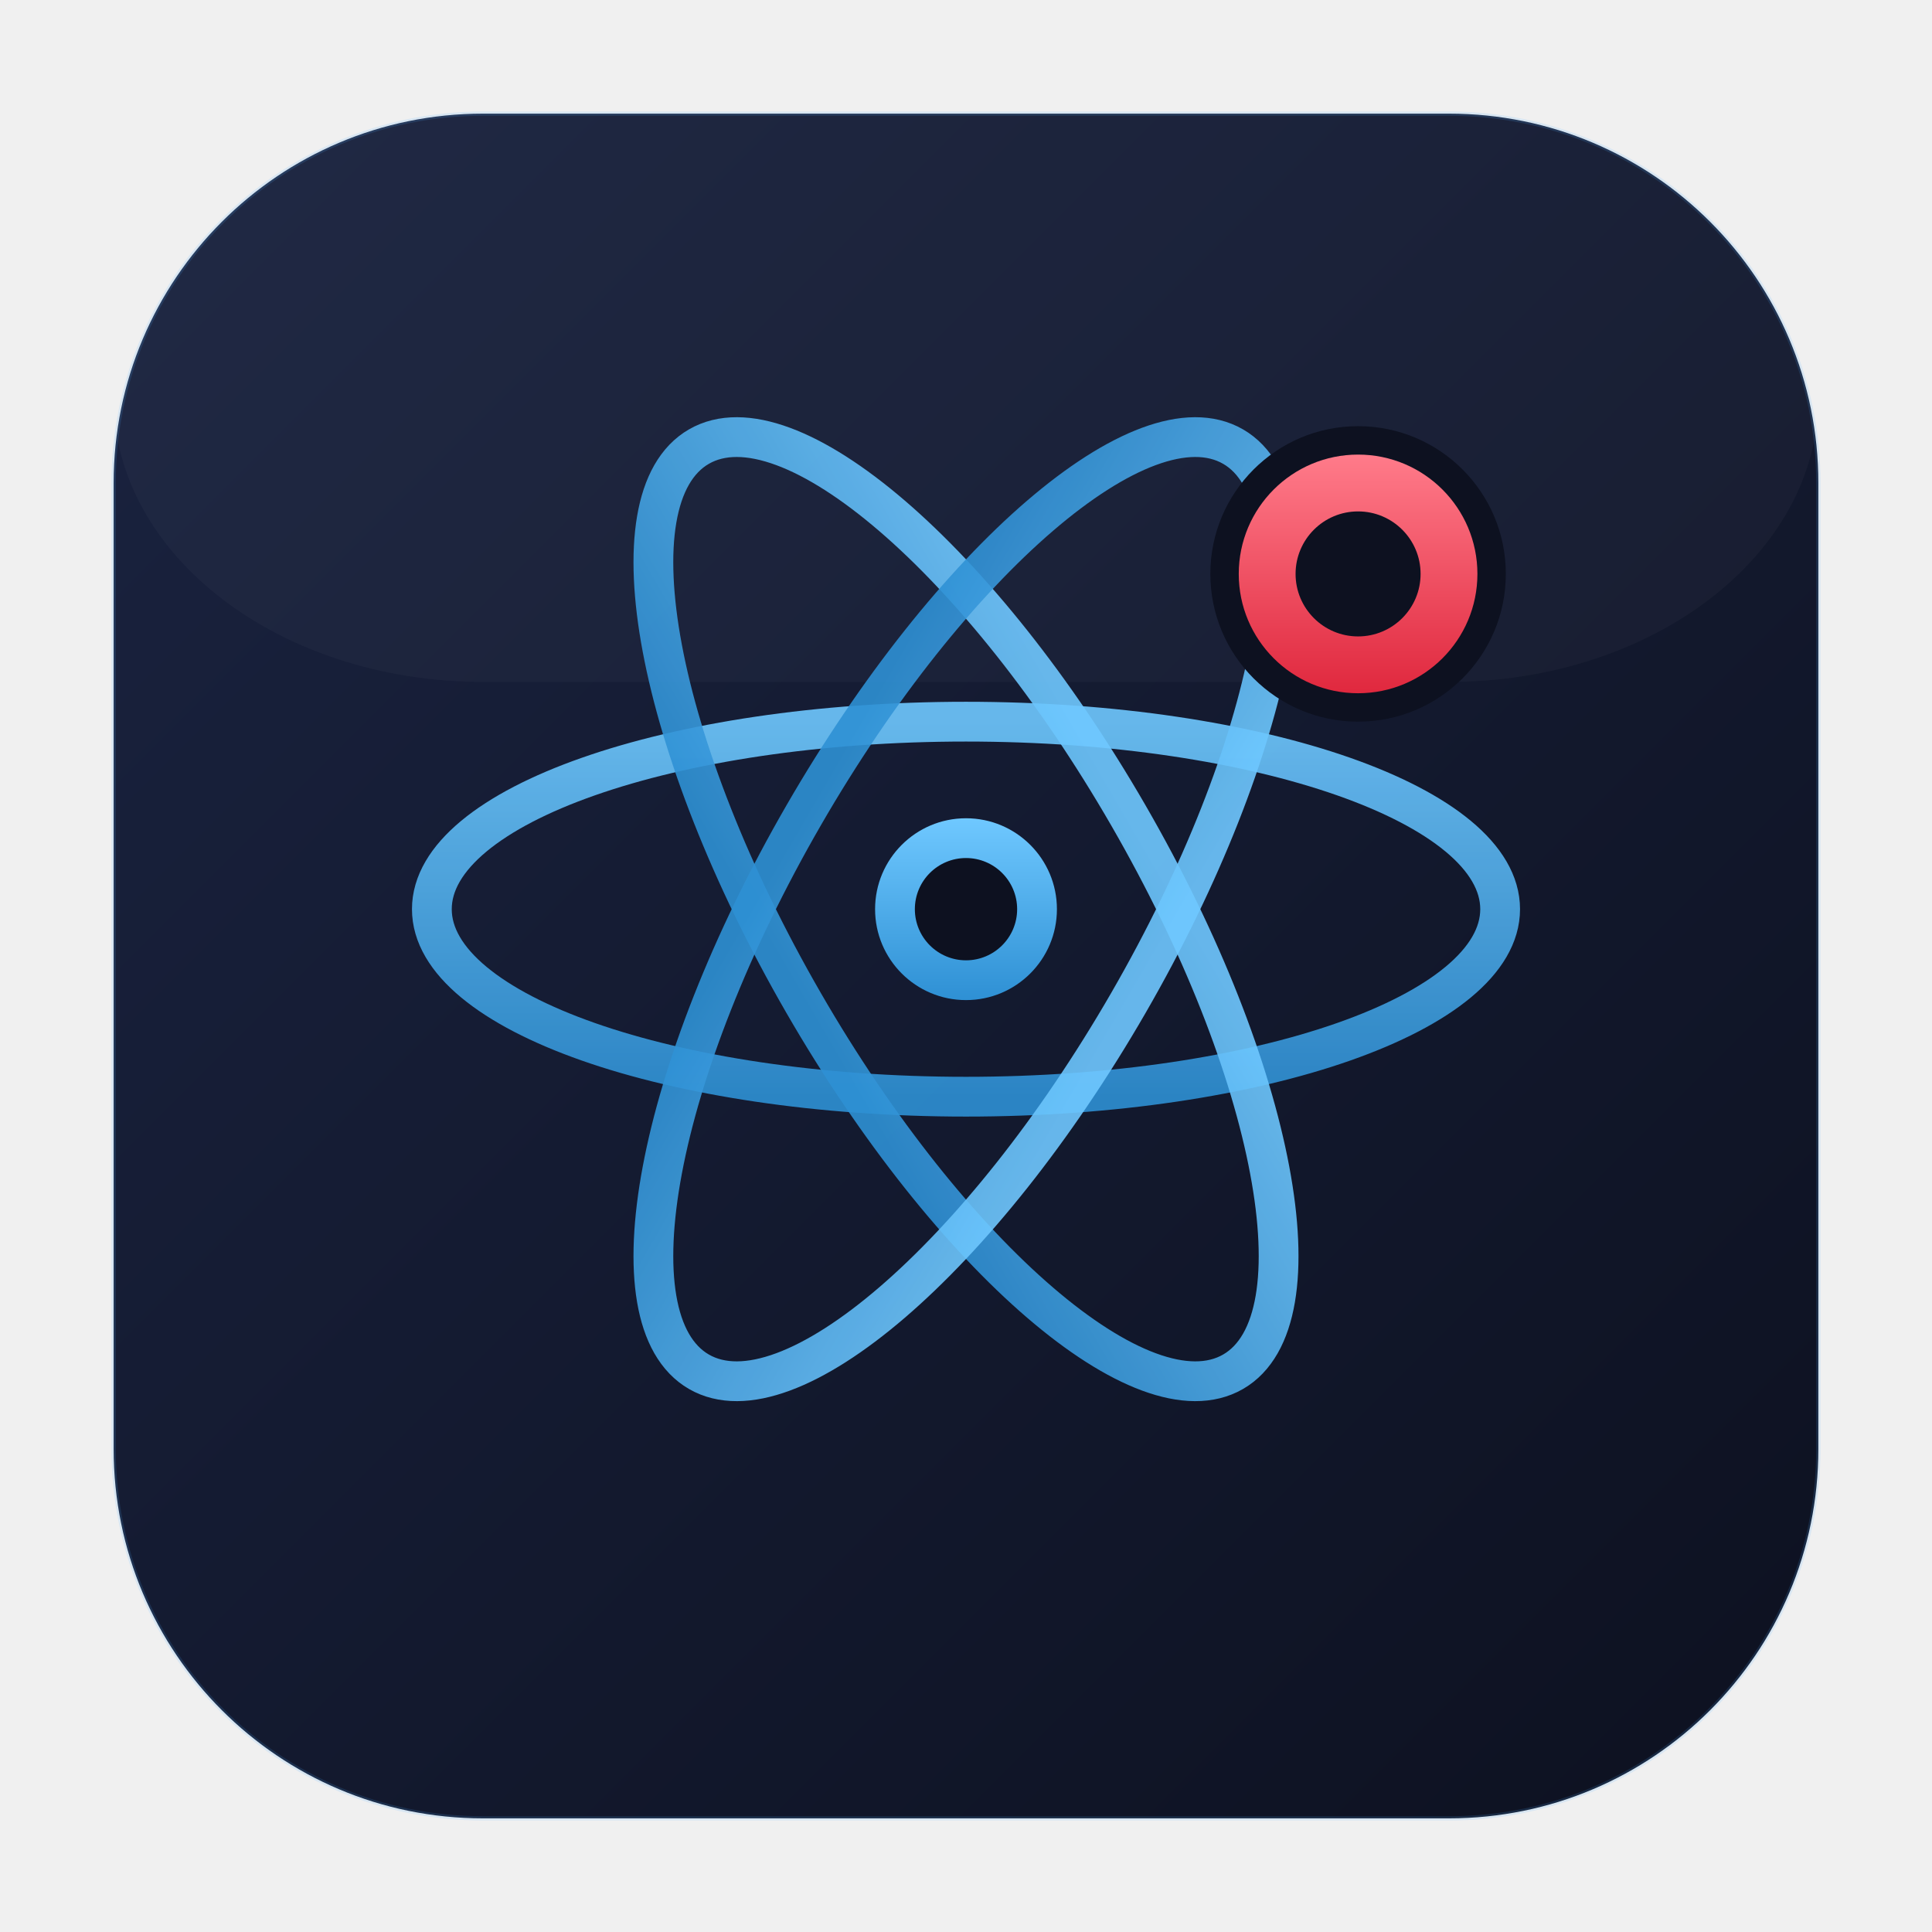
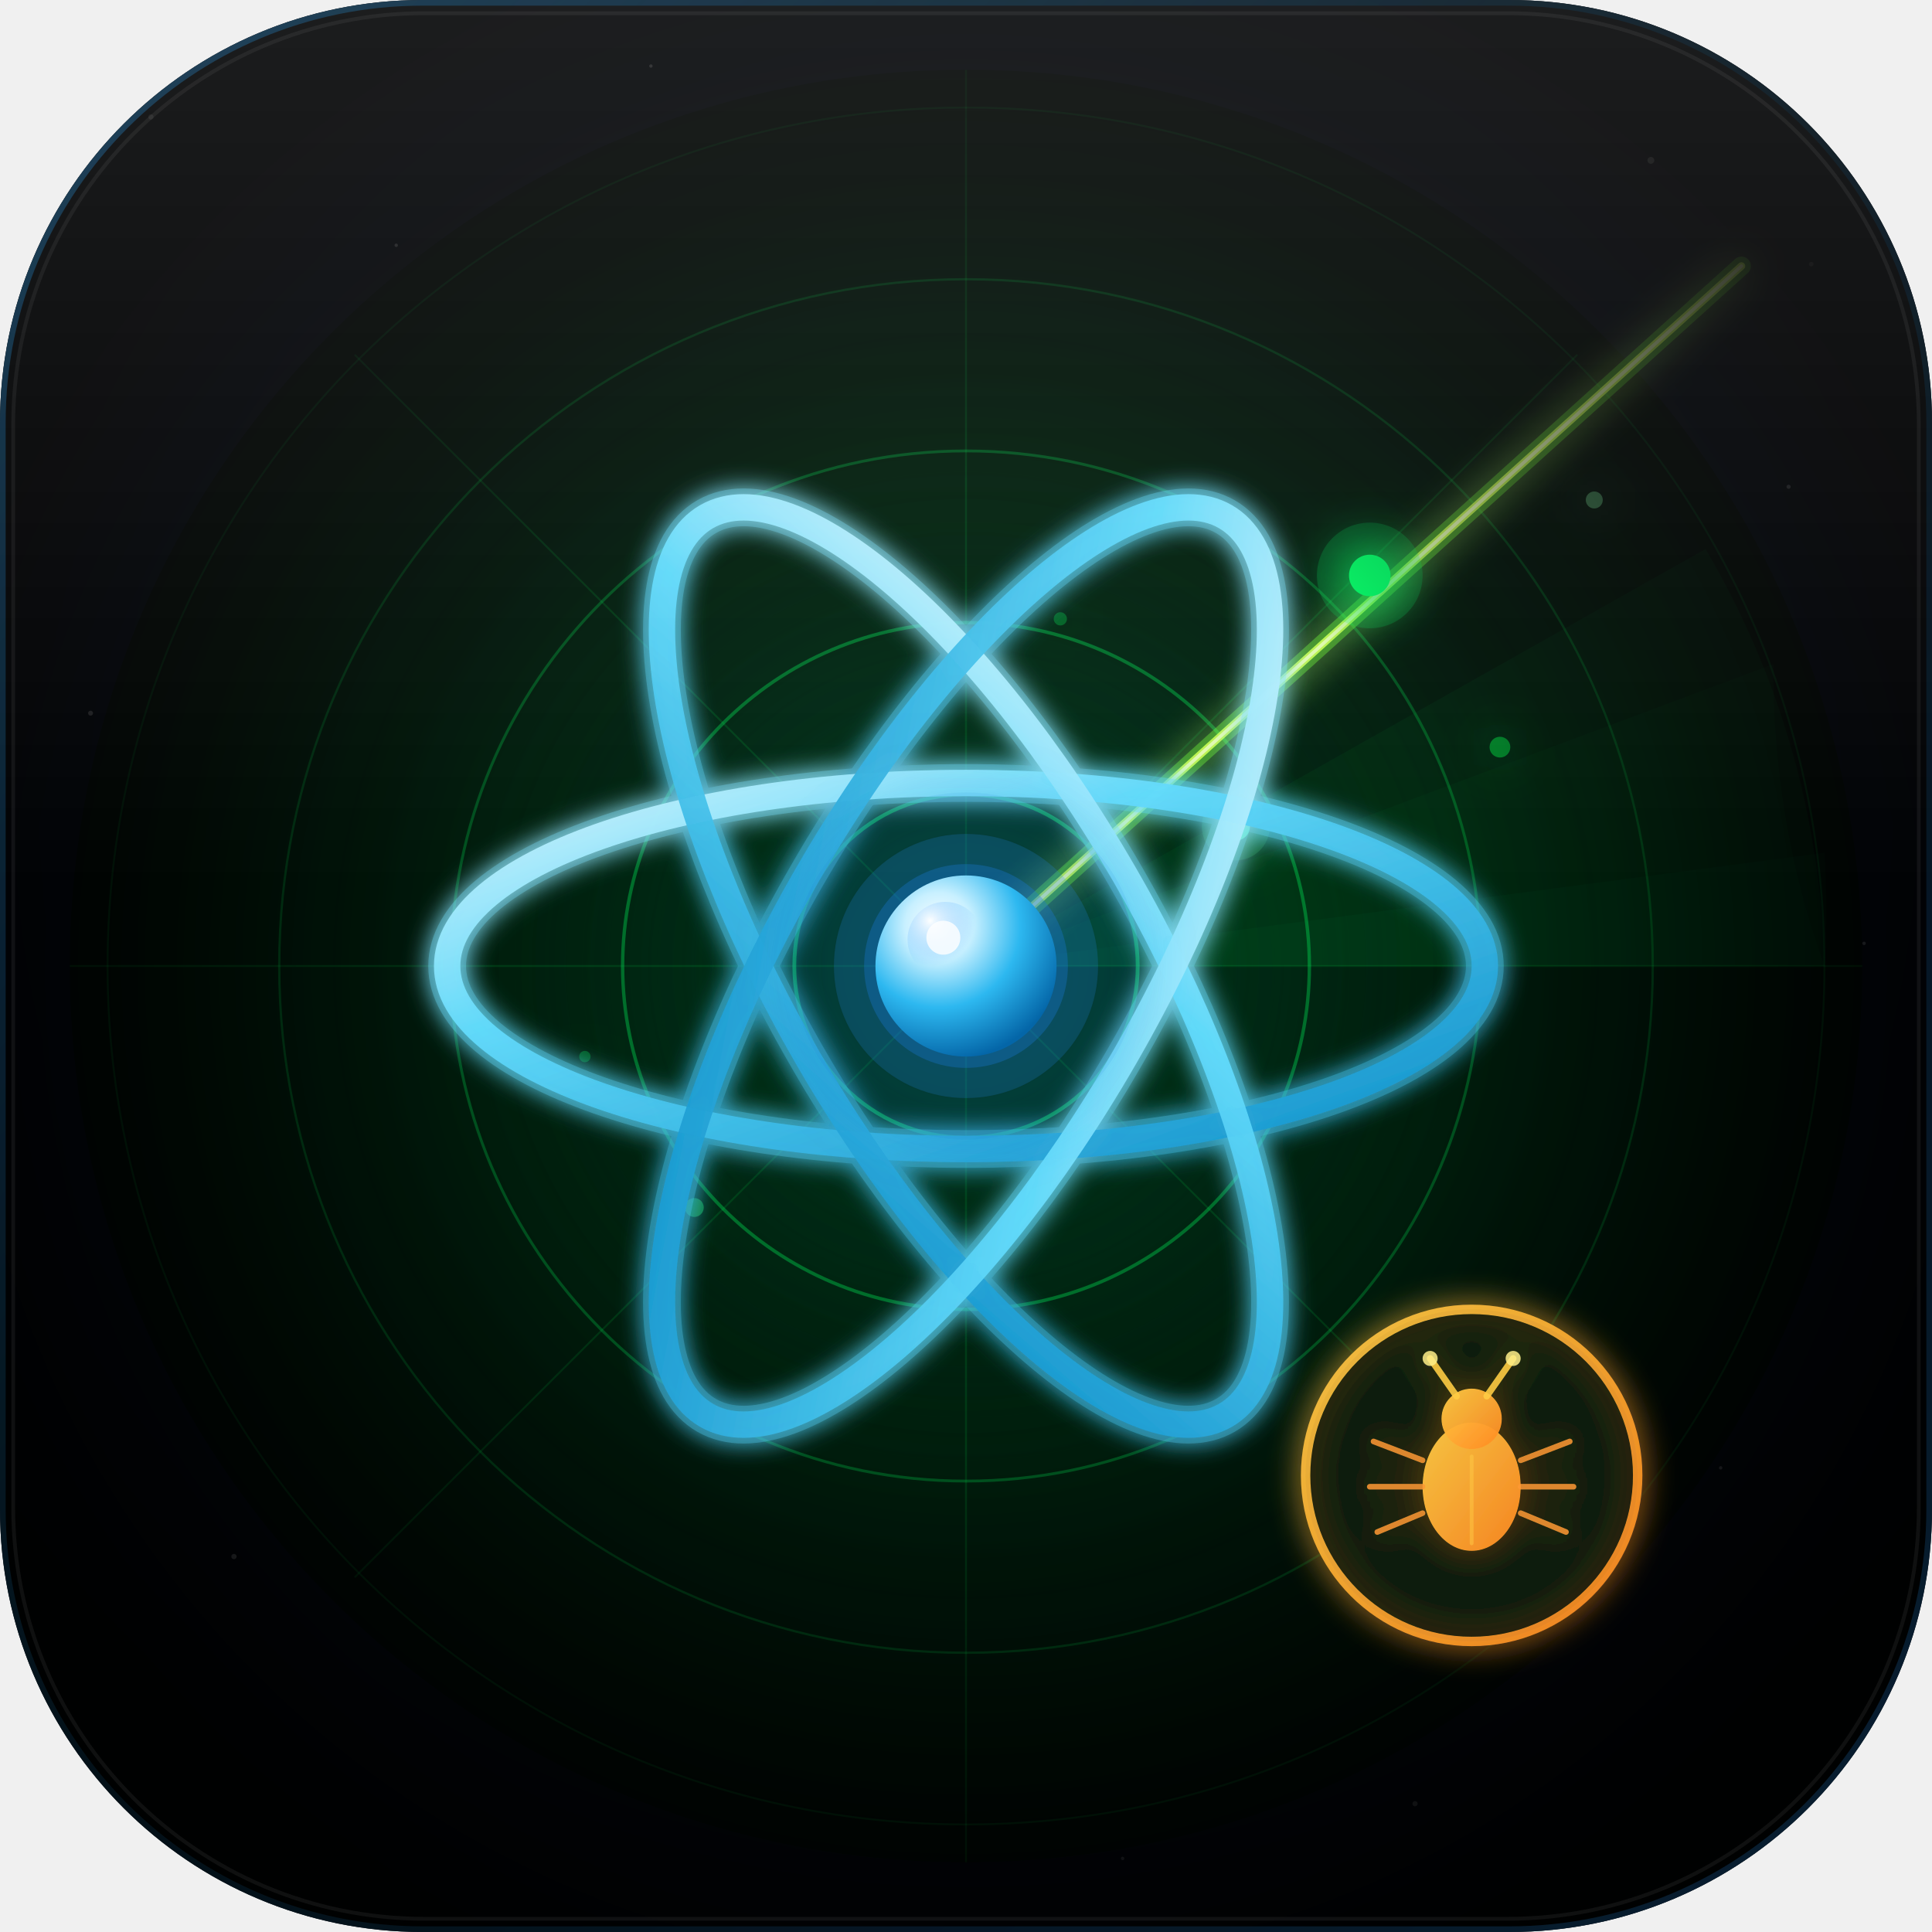
- <svg xmlns="http://www.w3.org/2000/svg" width="100%" viewBox="0 0 680 680" role="img" style="">
+ <svg xmlns="http://www.w3.org/2000/svg" viewBox="0 0 1024 1024">
  <defs>
-     <linearGradient id="bg2" x1="0" y1="0" x2="1" y2="1">
-       <stop offset="0%" stop-color="#1a2340" />
-       <stop offset="100%" stop-color="#0d1120" />
-     </linearGradient>
-     <linearGradient id="atomShine" x1="0" y1="0" x2="0" y2="1">
-       <stop offset="0%" stop-color="#6fc8ff" />
-       <stop offset="100%" stop-color="#2e90d4" />
-     </linearGradient>
-     <linearGradient id="bpShine" x1="0" y1="0" x2="0" y2="1">
-       <stop offset="0%" stop-color="#ff7b8a" />
-       <stop offset="100%" stop-color="#e0283e" />
-     </linearGradient>
+     <radialGradient id="bg" cx="50%" cy="42%" r="72%">
+       <stop offset="0%" stop-color="#081428" />
+       <stop offset="50%" stop-color="#040a14" />
+       <stop offset="100%" stop-color="#010306" />
+     </radialGradient>
+     <radialGradient id="radarFill" cx="50%" cy="50%" r="50%">
+       <stop offset="0%" stop-color="#002b1a" />
+       <stop offset="60%" stop-color="#001208" />
+       <stop offset="100%" stop-color="#000704" />
+     </radialGradient>
+     <radialGradient id="radarGlow" cx="50%" cy="50%" r="50%">
+       <stop offset="0%" stop-color="#00ff66" stop-opacity="0.14" />
+       <stop offset="55%" stop-color="#00cc44" stop-opacity="0.05" />
+       <stop offset="100%" stop-color="#00ff44" stop-opacity="0" />
+     </radialGradient>
+     <radialGradient id="centerLight" cx="50%" cy="50%" r="50%">
+       <stop offset="0%" stop-color="#003d20" stop-opacity="0.7" />
+       <stop offset="100%" stop-color="#000000" stop-opacity="0" />
+     </radialGradient>
+     <linearGradient id="sweepGrad" x1="1" y1="0" x2="0" y2="0" gradientUnits="userSpaceOnUse">
+       <stop offset="0%" stop-color="#00ff66" stop-opacity="0" />
+       <stop offset="100%" stop-color="#00ff66" stop-opacity="0.18" />
+     </linearGradient>
+     <linearGradient id="orbitGrad" x1="0%" y1="0%" x2="100%" y2="100%">
+       <stop offset="0%" stop-color="#e0f8ff" />
+       <stop offset="35%" stop-color="#61dafb" />
+       <stop offset="100%" stop-color="#0e8ec9" />
+     </linearGradient>
+     <radialGradient id="nucleusGrad" cx="35%" cy="28%" r="75%">
+       <stop offset="0%" stop-color="#ffffff" />
+       <stop offset="25%" stop-color="#c8f0ff" />
+       <stop offset="60%" stop-color="#2db8f0" />
+       <stop offset="100%" stop-color="#0466a8" />
+     </radialGradient>
+     <radialGradient id="nucleusShine" cx="30%" cy="25%" r="60%">
+       <stop offset="0%" stop-color="#ffffff" stop-opacity="0.95" />
+       <stop offset="100%" stop-color="#44aaff" stop-opacity="0" />
+     </radialGradient>
+     <linearGradient id="glassShine" x1="0%" y1="0%" x2="0%" y2="100%">
+       <stop offset="0%" stop-color="#ffffff" stop-opacity="0.11" />
+       <stop offset="100%" stop-color="#ffffff" stop-opacity="0" />
+     </linearGradient>
+     <linearGradient id="borderGrad" x1="0%" y1="0%" x2="100%" y2="100%">
+       <stop offset="0%" stop-color="#2a8acc" stop-opacity="0.7" />
+       <stop offset="50%" stop-color="#0d4466" stop-opacity="0.4" />
+       <stop offset="100%" stop-color="#1a5c99" stop-opacity="0.6" />
+     </linearGradient>
+     <radialGradient id="vignette" cx="50%" cy="50%" r="55%">
+       <stop offset="45%" stop-color="#000000" stop-opacity="0" />
+       <stop offset="100%" stop-color="#000000" stop-opacity="0.85" />
+     </radialGradient>
+     <linearGradient id="bugGrad" x1="0%" y1="0%" x2="100%" y2="100%">
+       <stop offset="0%" stop-color="#ffcc44" />
+       <stop offset="100%" stop-color="#ff8822" />
+     </linearGradient>
+     <filter id="fBlip" x="-150%" y="-150%" width="400%" height="400%">
+       <feGaussianBlur stdDeviation="12" result="b" />
+       <feMerge>
+         <feMergeNode in="b" />
+         <feMergeNode in="SourceGraphic" />
+       </feMerge>
+     </filter>
+     <filter id="fOrbitGlow" x="-25%" y="-25%" width="150%" height="150%">
+       <feGaussianBlur stdDeviation="6" result="b" />
+       <feMerge>
+         <feMergeNode in="b" />
+         <feMergeNode in="SourceGraphic" />
+       </feMerge>
+     </filter>
+     <filter id="fAtom" x="-45%" y="-45%" width="190%" height="190%">
+       <feGaussianBlur stdDeviation="7" result="b" />
+       <feMerge>
+         <feMergeNode in="b" />
+         <feMergeNode in="SourceGraphic" />
+       </feMerge>
+     </filter>
+     <filter id="fNucleus" x="-90%" y="-90%" width="280%" height="280%">
+       <feGaussianBlur stdDeviation="16" result="b" />
+       <feMerge>
+         <feMergeNode in="b" />
+         <feMergeNode in="SourceGraphic" />
+       </feMerge>
+     </filter>
+     <filter id="fSweep" x="-15%" y="-15%" width="130%" height="130%">
+       <feGaussianBlur stdDeviation="10" result="b" />
+       <feMerge>
+         <feMergeNode in="b" />
+         <feMergeNode in="SourceGraphic" />
+       </feMerge>
+     </filter>
+     <filter id="fBug" x="-50%" y="-50%" width="200%" height="200%">
+       <feGaussianBlur stdDeviation="8" result="b" />
+       <feMerge>
+         <feMergeNode in="b" />
+         <feMergeNode in="SourceGraphic" />
+       </feMerge>
+     </filter>
+     <clipPath id="iconClip">
+       <rect x="0" y="0" width="1024" height="1024" rx="224" />
+     </clipPath>
  </defs>
-   <rect x="40" y="40" width="600" height="600" rx="130" fill="url(#bg2)" style="stroke:none;color:rgb(0, 0, 0);stroke-width:1px;stroke-linecap:butt;stroke-linejoin:miter;opacity:1;font-family:&quot;Anthropic Sans&quot;, -apple-system, &quot;system-ui&quot;, &quot;Segoe UI&quot;, sans-serif;font-size:16px;font-weight:400;text-anchor:start;dominant-baseline:auto" />
-   <rect x="40" y="40" width="600" height="200" rx="130" fill="#ffffff" opacity="0.03" style="fill:rgb(255, 255, 255);stroke:none;color:rgb(0, 0, 0);stroke-width:1px;stroke-linecap:butt;stroke-linejoin:miter;opacity:0.03;font-family:&quot;Anthropic Sans&quot;, -apple-system, &quot;system-ui&quot;, &quot;Segoe UI&quot;, sans-serif;font-size:16px;font-weight:400;text-anchor:start;dominant-baseline:auto" />
-   <g transform="translate(340, 320)" style="fill:rgb(0, 0, 0);stroke:none;color:rgb(0, 0, 0);stroke-width:1px;stroke-linecap:butt;stroke-linejoin:miter;opacity:1;font-family:&quot;Anthropic Sans&quot;, -apple-system, &quot;system-ui&quot;, &quot;Segoe UI&quot;, sans-serif;font-size:16px;font-weight:400;text-anchor:start;dominant-baseline:auto">
-     <ellipse cx="0" cy="0" rx="188" ry="66" fill="none" stroke="url(#atomShine)" stroke-width="14" opacity="0.9" style="fill:none;color:rgb(0, 0, 0);stroke-width:14px;stroke-linecap:butt;stroke-linejoin:miter;opacity:0.9;font-family:&quot;Anthropic Sans&quot;, -apple-system, &quot;system-ui&quot;, &quot;Segoe UI&quot;, sans-serif;font-size:16px;font-weight:400;text-anchor:start;dominant-baseline:auto" />
-     <ellipse cx="0" cy="0" rx="188" ry="66" fill="none" stroke="url(#atomShine)" stroke-width="14" opacity="0.9" transform="rotate(60)" style="fill:none;color:rgb(0, 0, 0);stroke-width:14px;stroke-linecap:butt;stroke-linejoin:miter;opacity:0.9;font-family:&quot;Anthropic Sans&quot;, -apple-system, &quot;system-ui&quot;, &quot;Segoe UI&quot;, sans-serif;font-size:16px;font-weight:400;text-anchor:start;dominant-baseline:auto" />
-     <ellipse cx="0" cy="0" rx="188" ry="66" fill="none" stroke="url(#atomShine)" stroke-width="14" opacity="0.9" transform="rotate(120)" style="fill:none;color:rgb(0, 0, 0);stroke-width:14px;stroke-linecap:butt;stroke-linejoin:miter;opacity:0.9;font-family:&quot;Anthropic Sans&quot;, -apple-system, &quot;system-ui&quot;, &quot;Segoe UI&quot;, sans-serif;font-size:16px;font-weight:400;text-anchor:start;dominant-baseline:auto" />
-     <circle cx="0" cy="0" r="32" fill="url(#atomShine)" style="stroke:none;color:rgb(0, 0, 0);stroke-width:1px;stroke-linecap:butt;stroke-linejoin:miter;opacity:1;font-family:&quot;Anthropic Sans&quot;, -apple-system, &quot;system-ui&quot;, &quot;Segoe UI&quot;, sans-serif;font-size:16px;font-weight:400;text-anchor:start;dominant-baseline:auto" />
-     <circle cx="0" cy="0" r="18" fill="#0d1120" style="fill:rgb(13, 17, 32);stroke:none;color:rgb(0, 0, 0);stroke-width:1px;stroke-linecap:butt;stroke-linejoin:miter;opacity:1;font-family:&quot;Anthropic Sans&quot;, -apple-system, &quot;system-ui&quot;, &quot;Segoe UI&quot;, sans-serif;font-size:16px;font-weight:400;text-anchor:start;dominant-baseline:auto" />
+   <g clip-path="url(#iconClip)">
+     <rect width="1024" height="1024" fill="url(#bg)" />
+     <g fill="white">
+       <circle cx="80" cy="62" r="1.4" opacity="0.45" />
+       <circle cx="210" cy="130" r="0.9" opacity="0.3" />
+       <circle cx="875" cy="85" r="1.8" opacity="0.38" />
+       <circle cx="948" cy="258" r="1.1" opacity="0.28" />
+       <circle cx="48" cy="378" r="1.3" opacity="0.28" />
+       <circle cx="988" cy="500" r="0.9" opacity="0.22" />
+       <circle cx="124" cy="825" r="1.4" opacity="0.25" />
+       <circle cx="912" cy="778" r="0.9" opacity="0.20" />
+       <circle cx="750" cy="956" r="1.4" opacity="0.18" />
+       <circle cx="345" cy="35" r="0.9" opacity="0.38" />
+       <circle cx="595" cy="985" r="0.9" opacity="0.16" />
+       <circle cx="175" cy="505" r="0.9" opacity="0.16" />
+       <circle cx="828" cy="442" r="1.1" opacity="0.18" />
+       <circle cx="430" cy="920" r="1.0" opacity="0.14" />
+       <circle cx="65" cy="640" r="1.0" opacity="0.20" />
+       <circle cx="960" cy="140" r="1.2" opacity="0.22" />
+     </g>
+     <circle cx="512" cy="512" r="475" fill="url(#radarFill)" />
+     <circle cx="512" cy="512" r="475" fill="url(#radarGlow)" />
+     <circle cx="512" cy="512" r="270" fill="url(#centerLight)" />
+     <g transform="translate(512,512)" fill="none">
+       <circle r="455" stroke="#00ee55" stroke-width="1" opacity="0.12" />
+       <circle r="364" stroke="#00ee55" stroke-width="1.2" opacity="0.18" />
+       <circle r="273" stroke="#00ee55" stroke-width="1.5" opacity="0.26" />
+       <circle r="182" stroke="#00ee55" stroke-width="1.8" opacity="0.36" />
+       <circle r="91" stroke="#00ee55" stroke-width="2" opacity="0.50" />
+       <circle r="38" stroke="#00ff66" stroke-width="2.2" opacity="0.65" />
+     </g>
+     <g stroke="#00cc44" stroke-width="1" opacity="0.15" fill="none">
+       <line x1="512" y1="37" x2="512" y2="987" />
+       <line x1="37" y1="512" x2="987" y2="512" />
+       <line x1="188" y1="188" x2="836" y2="836" />
+       <line x1="836" y1="188" x2="188" y2="836" />
+     </g>
+     <g transform="translate(512,512)">
+       <path d="M0,0 L455,0 A455,455 0 0,0 392,-221 Z" fill="#00ff55" opacity="0.04" />
+       <path d="M0,0 L428,-160 A455,455 0 0,0 455,0 Z" fill="#00ff55" opacity="0.03" />
+       <path d="M0,0 L455,0 A455,455 0 0,0 455,-60 Z" fill="#00ff88" opacity="0.025" />
+     </g>
+     <g filter="url(#fSweep)">
+       <line x1="512" y1="512" x2="923" y2="141" stroke="#66ff22" stroke-width="10" stroke-linecap="round" opacity="0.38" />
+       <line x1="512" y1="512" x2="923" y2="141" stroke="#ccff55" stroke-width="4" stroke-linecap="round" opacity="0.88" />
+       <line x1="512" y1="512" x2="923" y2="141" stroke="#ffffff" stroke-width="1.8" stroke-linecap="round" opacity="0.55" />
+     </g>
+     <g filter="url(#fBlip)">
+       <circle cx="726" cy="305" r="11" fill="#00ff66" opacity="1.0" />
+       <circle cx="726" cy="305" r="28" fill="#00ff66" opacity="0.18" />
+       <circle cx="655" cy="438" r="7.5" fill="#44ff88" opacity="0.92" />
+       <circle cx="655" cy="438" r="18" fill="#44ff88" opacity="0.14" />
+       <circle cx="795" cy="396" r="5.5" fill="#00dd44" opacity="0.55" />
+       <circle cx="845" cy="265" r="4.5" fill="#88ffaa" opacity="0.42" />
+       <circle cx="562" cy="328" r="3.5" fill="#00cc44" opacity="0.35" />
+       <circle cx="368" cy="640" r="5" fill="#22ff77" opacity="0.38" />
+       <circle cx="310" cy="560" r="3" fill="#00ee55" opacity="0.28" />
+     </g>
+     <circle cx="512" cy="512" r="12" fill="#00ff55" opacity="0.95" filter="url(#fBlip)" />
+     <circle cx="512" cy="512" r="5" fill="#ddfff0" />
+     <rect width="1024" height="1024" fill="url(#vignette)" />
+     <g transform="translate(512, 512)">
+       <g filter="url(#fOrbitGlow)" opacity="0.5">
+         <ellipse cx="0" cy="0" rx="275" ry="97" fill="none" stroke="#61dafb" stroke-width="20" />
+         <ellipse cx="0" cy="0" rx="275" ry="97" fill="none" stroke="#61dafb" stroke-width="20" transform="rotate(60)" />
+         <ellipse cx="0" cy="0" rx="275" ry="97" fill="none" stroke="#61dafb" stroke-width="20" transform="rotate(120)" />
+       </g>
+       <g filter="url(#fAtom)">
+         <ellipse cx="0" cy="0" rx="275" ry="97" fill="none" stroke="url(#orbitGrad)" stroke-width="14" opacity="0.95" />
+         <ellipse cx="0" cy="0" rx="275" ry="97" fill="none" stroke="url(#orbitGrad)" stroke-width="14" opacity="0.95" transform="rotate(60)" />
+         <ellipse cx="0" cy="0" rx="275" ry="97" fill="none" stroke="url(#orbitGrad)" stroke-width="14" opacity="0.95" transform="rotate(120)" />
+       </g>
+       <circle cx="0" cy="0" r="92" fill="#1166cc" opacity="0.16" filter="url(#fNucleus)" />
+       <circle cx="0" cy="0" r="70" fill="#2288ee" opacity="0.20" />
+       <circle cx="0" cy="0" r="54" fill="#1a77dd" opacity="0.32" />
+       <circle cx="0" cy="0" r="48" fill="url(#nucleusGrad)" />
+       <circle cx="-11" cy="-14" r="20" fill="url(#nucleusShine)" />
+       <circle cx="-12" cy="-15" r="9" fill="#ffffff" opacity="0.8" />
+     </g>
+     <g transform="translate(780, 782)" filter="url(#fBug)">
+       <circle cx="0" cy="0" r="88" fill="#0d1e0e" opacity="0.92" />
+       <circle cx="0" cy="0" r="88" fill="none" stroke="url(#bugGrad)" stroke-width="5" opacity="0.9" />
+       <ellipse cx="0" cy="6" rx="26" ry="34" fill="url(#bugGrad)" opacity="0.95" />
+       <circle cx="0" cy="-30" r="16" fill="url(#bugGrad)" opacity="0.95" />
+       <line x1="-8" y1="-42" x2="-22" y2="-62" stroke="#ffcc44" stroke-width="3.5" stroke-linecap="round" opacity="0.9" />
+       <line x1="8" y1="-42" x2="22" y2="-62" stroke="#ffcc44" stroke-width="3.5" stroke-linecap="round" opacity="0.9" />
+       <circle cx="-22" cy="-62" r="4" fill="#ffee88" opacity="0.85" />
+       <circle cx="22" cy="-62" r="4" fill="#ffee88" opacity="0.85" />
+       <line x1="-26" y1="-8" x2="-52" y2="-18" stroke="#ff9933" stroke-width="3" stroke-linecap="round" opacity="0.85" />
+       <line x1="-26" y1="6" x2="-54" y2="6" stroke="#ff9933" stroke-width="3" stroke-linecap="round" opacity="0.85" />
+       <line x1="-26" y1="20" x2="-50" y2="30" stroke="#ff9933" stroke-width="3" stroke-linecap="round" opacity="0.85" />
+       <line x1="26" y1="-8" x2="52" y2="-18" stroke="#ff9933" stroke-width="3" stroke-linecap="round" opacity="0.85" />
+       <line x1="26" y1="6" x2="54" y2="6" stroke="#ff9933" stroke-width="3" stroke-linecap="round" opacity="0.85" />
+       <line x1="26" y1="20" x2="50" y2="30" stroke="#ff9933" stroke-width="3" stroke-linecap="round" opacity="0.85" />
+       <line x1="0" y1="-10" x2="0" y2="36" stroke="#ffcc44" stroke-width="2" stroke-linecap="round" opacity="0.5" />
+     </g>
+     <rect width="1024" height="470" fill="url(#glassShine)" />
+     <rect x="0" y="0" width="1024" height="1024" rx="224" fill="none" stroke="url(#borderGrad)" stroke-width="6" opacity="0.55" />
+     <rect x="7" y="7" width="1010" height="1010" rx="218" fill="none" stroke="#ffffff" stroke-width="2" opacity="0.06" />
  </g>
-   <circle cx="478" cy="202" r="52" fill="#0d1120" style="fill:rgb(13, 17, 32);stroke:none;color:rgb(0, 0, 0);stroke-width:1px;stroke-linecap:butt;stroke-linejoin:miter;opacity:1;font-family:&quot;Anthropic Sans&quot;, -apple-system, &quot;system-ui&quot;, &quot;Segoe UI&quot;, sans-serif;font-size:16px;font-weight:400;text-anchor:start;dominant-baseline:auto" />
-   <circle cx="478" cy="202" r="42" fill="url(#bpShine)" style="stroke:none;color:rgb(0, 0, 0);stroke-width:1px;stroke-linecap:butt;stroke-linejoin:miter;opacity:1;font-family:&quot;Anthropic Sans&quot;, -apple-system, &quot;system-ui&quot;, &quot;Segoe UI&quot;, sans-serif;font-size:16px;font-weight:400;text-anchor:start;dominant-baseline:auto" />
-   <circle cx="478" cy="202" r="22" fill="#0d1120" style="fill:rgb(13, 17, 32);stroke:none;color:rgb(0, 0, 0);stroke-width:1px;stroke-linecap:butt;stroke-linejoin:miter;opacity:1;font-family:&quot;Anthropic Sans&quot;, -apple-system, &quot;system-ui&quot;, &quot;Segoe UI&quot;, sans-serif;font-size:16px;font-weight:400;text-anchor:start;dominant-baseline:auto" />
-   <rect x="40" y="40" width="600" height="600" rx="130" fill="none" stroke="#4facff" stroke-width="1.5" opacity="0.15" style="fill:none;stroke:rgb(79, 172, 255);color:rgb(0, 0, 0);stroke-width:1.5px;stroke-linecap:butt;stroke-linejoin:miter;opacity:0.15;font-family:&quot;Anthropic Sans&quot;, -apple-system, &quot;system-ui&quot;, &quot;Segoe UI&quot;, sans-serif;font-size:16px;font-weight:400;text-anchor:start;dominant-baseline:auto" />
</svg>
